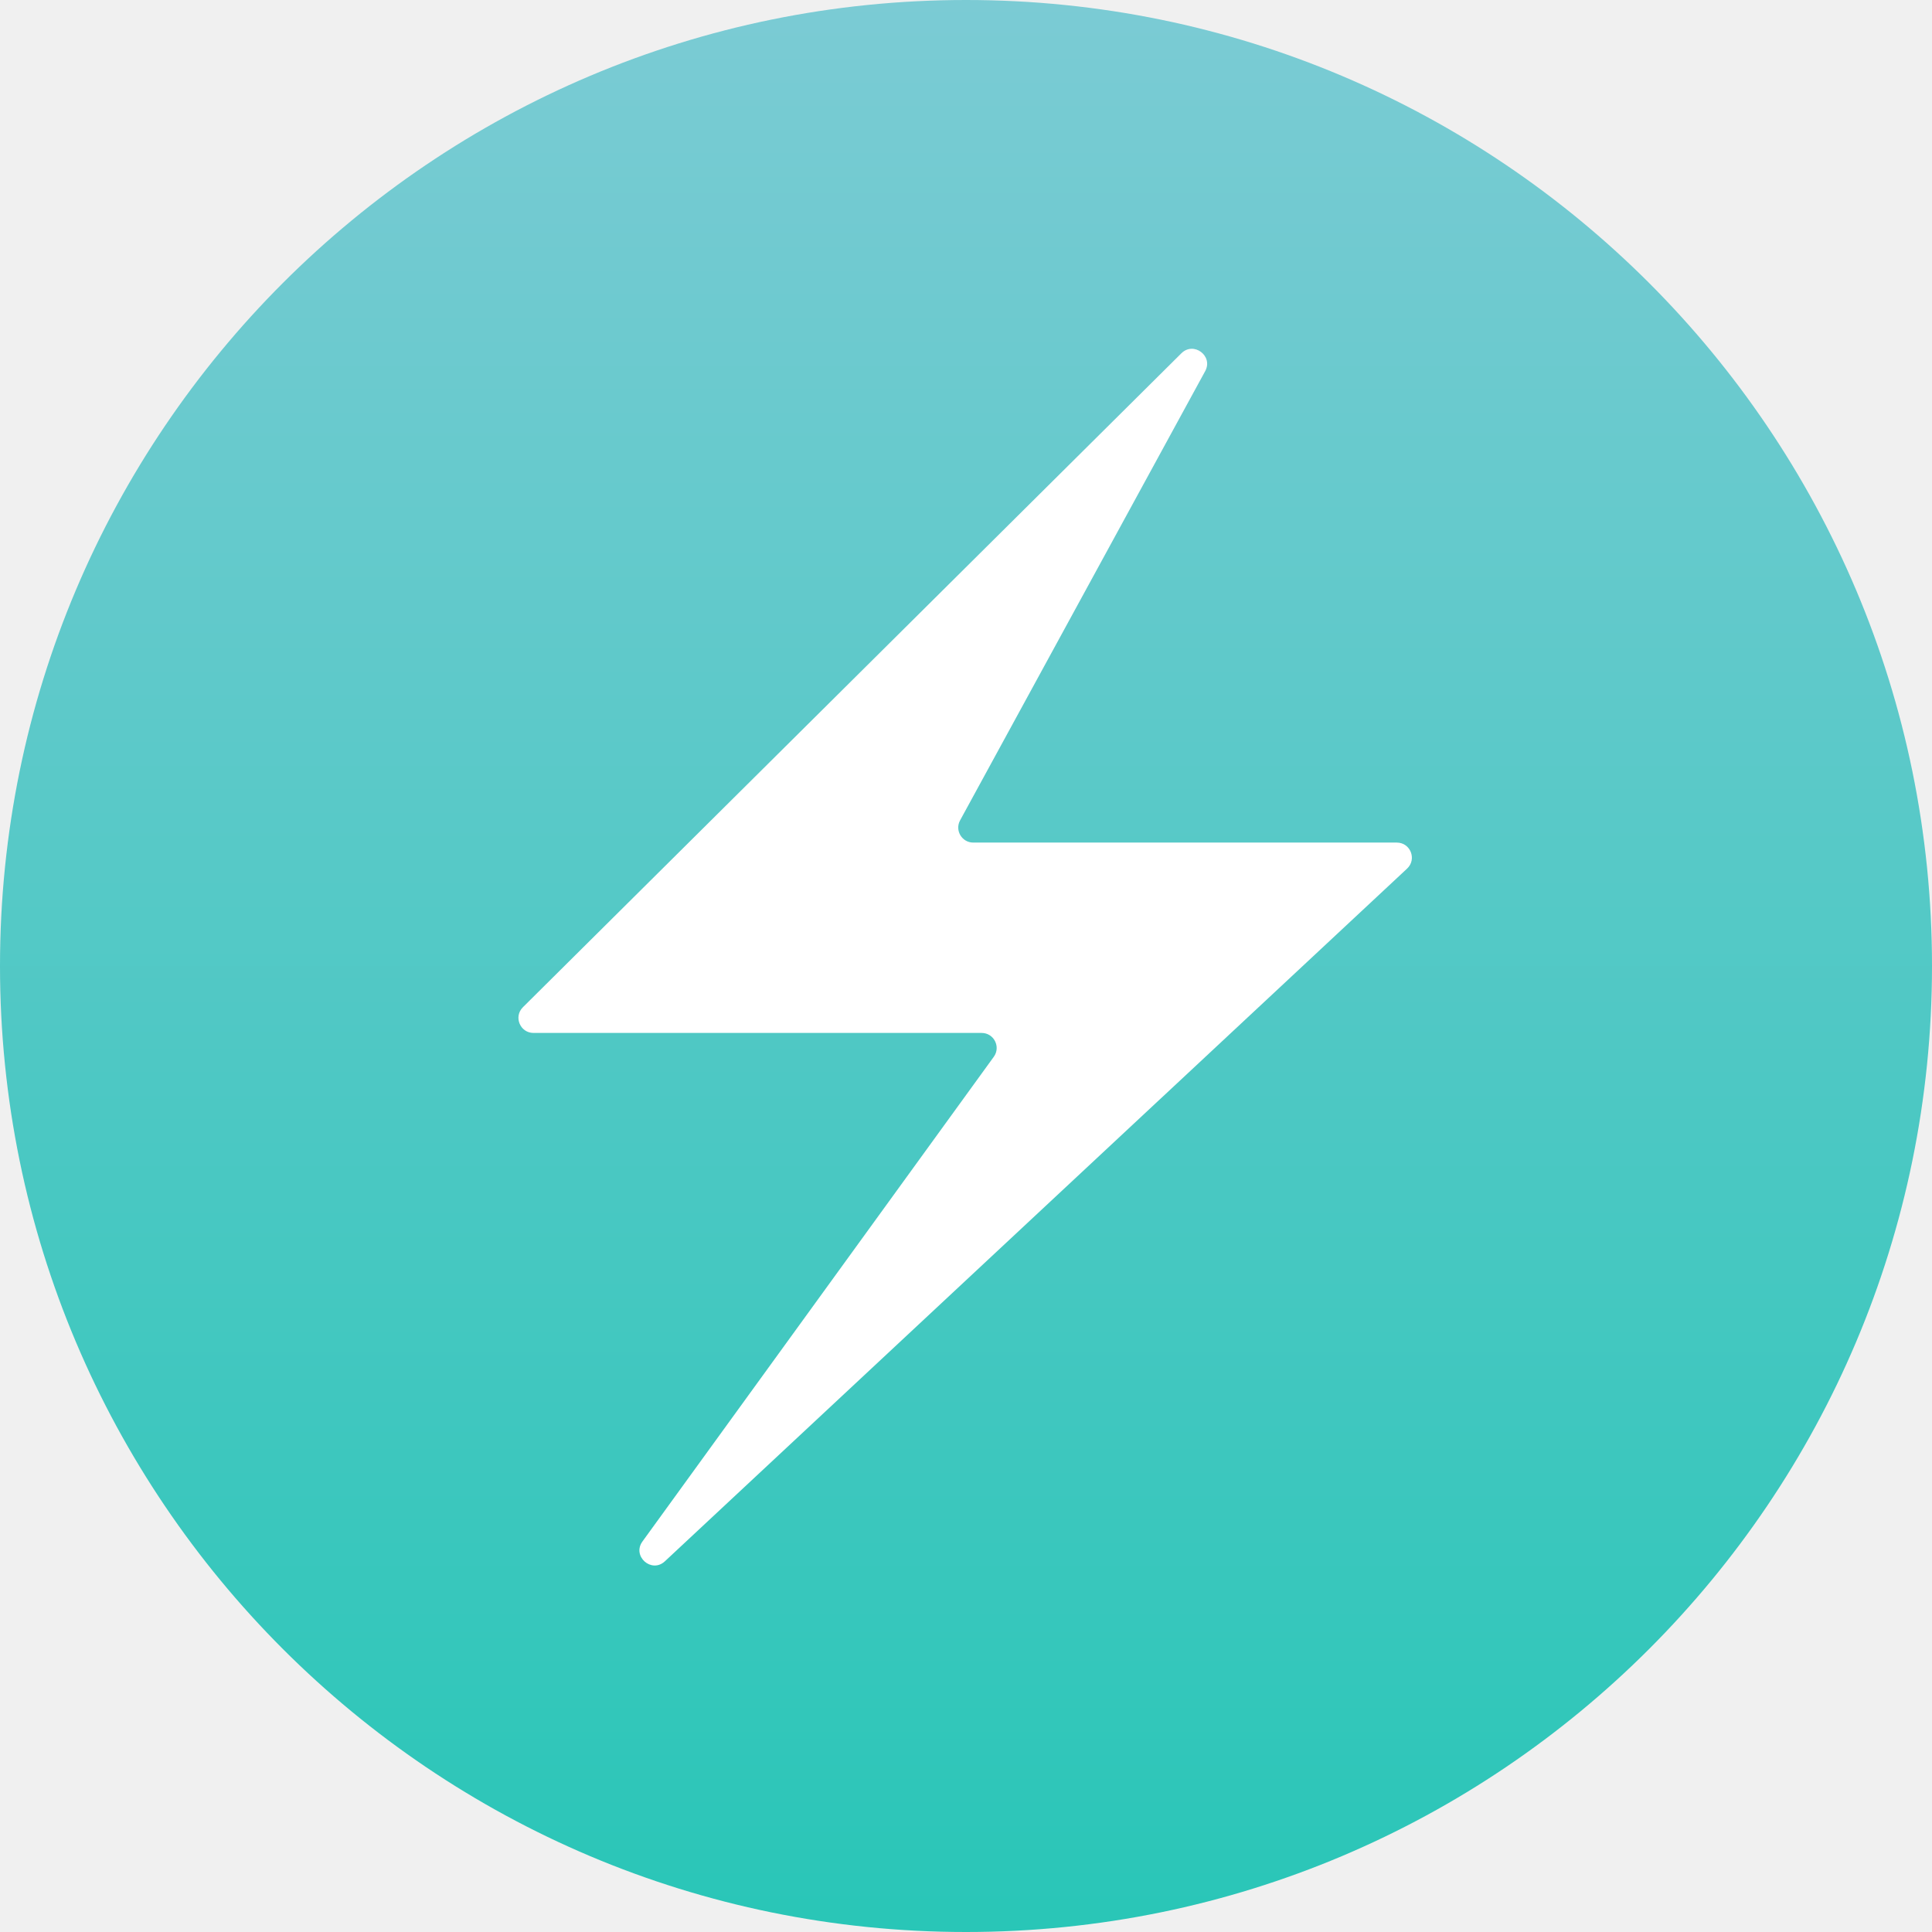
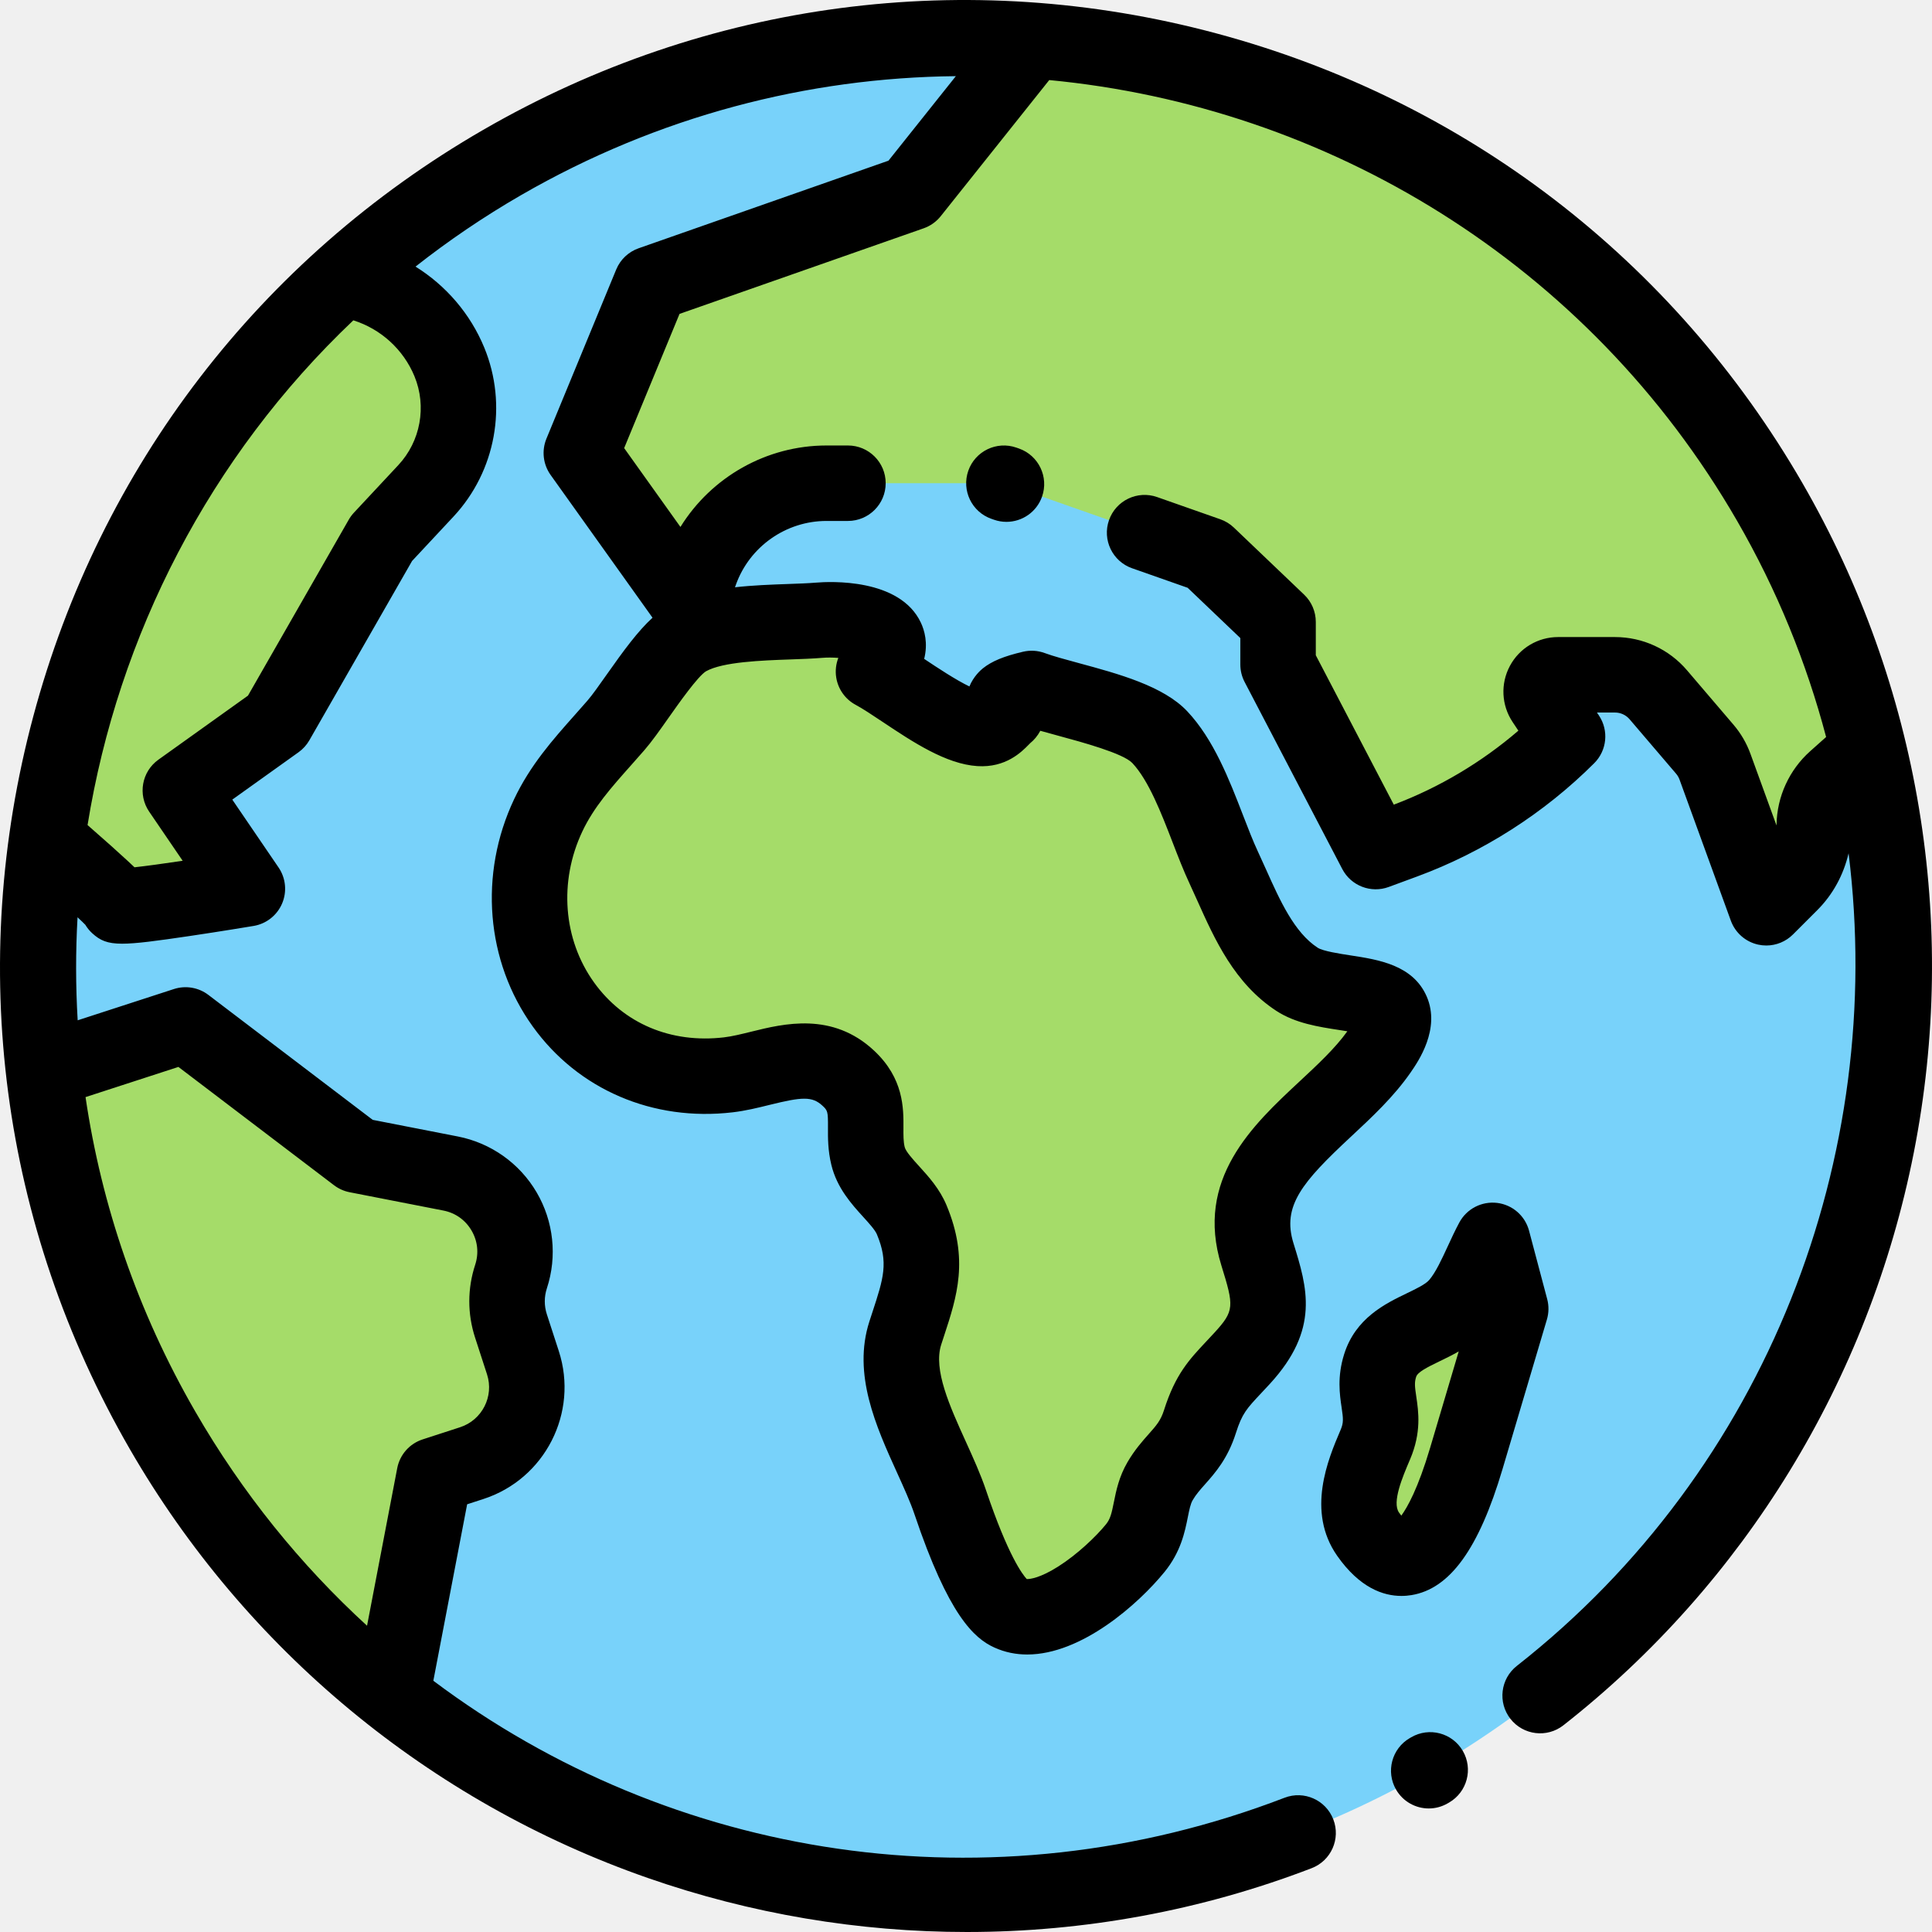
- <svg xmlns="http://www.w3.org/2000/svg" width="582" height="582" viewBox="0 0 582 582" fill="none">
-   <rect width="582" height="582" rx="291" fill="url(#paint0_linear)" />
-   <path d="M157.521 303.421L355.881 106.426C359.587 102.746 365.55 107.225 363.049 111.809L289.22 247.123C287.573 250.141 289.758 253.821 293.196 253.821H420.782C424.892 253.821 426.877 258.857 423.872 261.661L200.293 470.326C196.284 474.067 190.317 468.796 193.536 464.356L299.373 318.351C301.543 315.357 299.404 311.164 295.706 311.164H160.713C156.67 311.164 154.653 306.27 157.521 303.421Z" fill="white" />
-   <defs>
-     <linearGradient id="paint0_linear" x1="291" y1="0" x2="291" y2="582" gradientUnits="userSpaceOnUse">
-       <stop stop-color="#7BCBD4" />
-       <stop offset="1" stop-color="#29C6B7" />
-     </linearGradient>
-   </defs>
+ <svg xmlns="http://www.w3.org/2000/svg" version="1.1" id="Capa_1" x="0px" y="0px" viewBox="0 0 512 512" style="enable-background:new 0 0 512 512;" xml:space="preserve">
+   <path style="fill:#78D2FA;" d="M379.015,469.036c-117.63,67.914-268.042,27.611-335.956-90.019S15.447,110.973,133.078,43.06  S401.12,15.45,469.034,133.079S496.645,401.122,379.015,469.036z" />
+   <g>
+     <path style="fill:#A5DC69;" d="M273.404,182.451c-1.77,0.415-5.2,1.286-6.683,2.476c-1.852,1.485,1.042,3.416-0.015,4.262   c-1.825,1.46-3.148,4.108-7.055,3.858c-8.162-0.521-20.706-11.079-28.165-15.07c12.024-12.374-6.999-14.228-14.413-13.608   c-9.601,0.803-26.216-0.063-34.889,4.82c-6.019,3.389-14.109,17.455-18.958,23.042c-6.75,7.776-13.542,14.527-17.94,23.837   c-16.135,34.153,8.699,73.362,47.729,68.776c10.836-1.273,22.203-8.086,31.807,0.904c7.077,6.625,3.332,12.86,5.208,20.586   c1.624,6.686,9.027,10.799,11.589,16.939c4.913,11.77,1.802,19.131-1.705,29.987c-4.602,14.245,7.299,31.158,11.931,44.905   c2.332,6.922,9.129,26.306,15.802,29.339c10.492,4.77,26.937-9.535,33.202-17.229c4.898-6.015,3.299-12.125,6.589-17.757   c3.561-6.095,8.067-7.925,10.562-15.783c2.689-8.47,5.483-10.577,11.162-16.758c9.143-9.948,7.723-15.765,4.068-27.561   c-7.595-24.506,19.992-35.962,32.418-53.951c12.976-18.785-12.106-12.523-21.936-18.948c-10.107-6.606-14.524-19.161-19.394-29.569   c-4.872-10.409-8.903-26.051-16.97-34.601C301.133,188.764,282.229,185.71,273.404,182.451z" />
+     <path style="fill:#A5DC69;" d="M400.356,346.844c-3.921,13.214-7.841,26.428-11.762,39.642   c-2.741,9.238-12.432,39.458-26.028,20.101c-5.168-7.356-0.965-16.995,1.918-23.764c3.637-8.54-1.278-12.84,1.258-20.925   c2.908-9.267,14.872-9.584,20.533-16.102c3.948-4.544,6.383-11.769,9.268-17.089C397.149,334.754,398.753,340.798,400.356,346.844z   " />
+     <path style="fill:#A5DC69;" d="M469.034,133.079C426.674,59.71,352.218,16.429,273.641,10.721l-32.162,40.344l-68.931,24.166   l-18.492,44.828l28.525,39.959l3.032-8.448c5.063-14.105,18.434-23.512,33.419-23.512h47.013l54.04,18.99l18.613,17.768v11.286   l25.877,49.567l7.535-2.779c16.272-6,31.047-15.458,43.311-27.721l-6.247-9.372c-1.987-2.98,0.15-6.971,3.731-6.971h15.08   c4.416,0,8.61,1.934,11.478,5.292l12.319,14.423c1.174,1.374,2.091,2.948,2.709,4.646l13.594,37.383l6.471-6.471   c4.08-4.081,6.146-9.64,6.242-15.41c0.077-4.639,2.09-9.04,5.559-12.134l4.956-4.42c1.246-1.111,2.636-2.014,4.116-2.697   C490.042,176.703,481.317,154.354,469.034,133.079z" />
+     <path style="fill:#A5DC69;" d="M101.107,142.686l11.763-12.605c8.577-9.191,11.007-22.541,6.217-34.165l0,0   c-5.064-12.29-16.167-20.258-28.457-21.906c-43.44,39.398-70.449,92.367-78.219,148.474c9.184,8.028,18.795,16.622,18.74,17.379   c-0.106,1.449,34.409-4.338,34.409-4.338l-17.768-26.065l25.517-18.245L101.107,142.686z" />
+     <path style="fill:#A5DC69;" d="M125.025,387.739c11.088-3.602,17.156-15.511,13.554-26.598l-3.167-9.749   c-1.384-4.259-1.377-8.847,0.019-13.102l0,0c3.957-12.062-3.551-24.862-16.009-27.297l-24.853-4.857L49.17,271.619l-37.533,12.193   c3.686,32.595,13.973,64.981,31.421,95.204c16.138,27.951,36.94,51.525,60.846,70.33l11.184-58.379L125.025,387.739z" />
+   </g>
+   <path d="M373.997,460.388l-0.385,0.222c-4.776,2.771-6.401,8.89-3.631,13.667c1.855,3.197,5.21,4.983,8.658,4.983  c1.702,0,3.43-0.437,5.009-1.353l0.385-0.222c4.776-2.771,6.401-8.89,3.631-13.667C384.894,459.244,378.776,457.617,373.997,460.388  z" />
+   <path d="M477.694,128.08C443.512,68.875,388.321,26.526,322.287,8.832C256.255-8.862,187.283,0.219,128.078,34.4  S26.524,123.773,8.831,189.806s-8.613,135.006,25.568,194.21c30.661,53.107,79.393,93.468,137.219,113.646  c27.411,9.564,56.026,14.337,84.597,14.337c31.065,0,62.074-5.646,91.385-16.912c5.155-1.981,7.727-7.766,5.745-12.921  c-1.982-5.155-7.768-7.73-12.921-5.745c-78.02,29.987-162.482,16.362-225.585-31.004l8.959-46.765l4.317-1.402  c16.313-5.3,25.273-22.884,19.975-39.198l-3.168-9.749c-0.733-2.256-0.729-4.641,0.01-6.895c2.779-8.472,1.786-17.741-2.725-25.433  s-12.116-13.084-20.867-14.795l-22.57-4.41l-43.548-33.11c-2.609-1.984-6.024-2.563-9.142-1.551l-25.496,8.282  c-0.541-9.119-0.549-18.235-0.035-27.303c1.006,0.937,1.661,1.574,2.064,1.992c0.499,0.831,1.117,1.593,1.841,2.253  c2.082,1.896,3.968,2.756,7.928,2.756c3.639-0.001,9.026-0.726,17.921-2.04c8.436-1.247,16.828-2.652,16.911-2.666  c3.363-0.563,6.206-2.803,7.544-5.938c1.338-3.136,0.985-6.737-0.936-9.555l-12.261-17.984l17.562-12.558  c1.17-0.837,2.146-1.916,2.861-3.164l27.223-47.525l10.973-11.758c11.213-12.018,14.413-29.601,8.151-44.797  c-3.694-8.963-10.146-16.425-18.216-21.454c8.74-6.871,18.059-13.215,27.963-18.932c36.338-20.98,75.994-31.147,115.233-31.536  l-17.856,22.399L169.24,65.795c-2.689,0.942-4.849,2.988-5.935,5.623l-18.492,44.828c-1.313,3.185-0.896,6.819,1.105,9.623  l27.008,37.832c-3.868,3.529-7.633,8.669-12.13,15.051c-1.972,2.799-3.834,5.442-5.121,6.924c-1.119,1.29-2.239,2.55-3.349,3.798  c-5.809,6.535-11.815,13.294-16.082,22.322c-9.382,19.859-7.487,42.941,4.945,60.239c12.021,16.725,31.839,25.227,52.991,22.739  c3.446-0.404,6.659-1.199,9.768-1.969c8.573-2.121,11.289-2.333,14.039,0.241c1.338,1.253,1.461,1.49,1.434,5.738  c-0.019,2.704-0.04,6.068,0.892,9.909c1.493,6.145,5.353,10.392,8.452,13.804c1.541,1.695,3.135,3.449,3.626,4.626  c3.119,7.474,1.761,11.613-1.215,20.683c-0.255,0.776-0.515,1.568-0.776,2.38c-4.521,13.995,1.781,27.877,7.341,40.124  c1.806,3.977,3.511,7.731,4.628,11.049c8.991,26.679,15.731,32.789,21.14,35.249c2.833,1.288,5.765,1.853,8.727,1.852  c14.415-0.001,29.457-13.385,36.367-21.87c4.34-5.328,5.409-10.663,6.189-14.56c0.389-1.938,0.695-3.468,1.279-4.468  c0.894-1.53,1.947-2.716,3.28-4.218c2.681-3.019,6.017-6.775,8.179-13.584c1.642-5.172,2.835-6.44,6.786-10.648  c0.688-0.731,1.421-1.513,2.208-2.369c13.319-14.493,9.889-25.564,6.256-37.286c-3.057-9.863,2.29-16.171,15.218-28.21  c5.604-5.219,11.398-10.615,15.877-17.098c1.96-2.838,7.923-11.471,4.233-20.028c-3.617-8.39-12.81-9.8-20.196-10.932  c-2.917-0.448-7.325-1.124-8.728-2.041c-6.187-4.045-9.972-12.487-13.633-20.652c-0.729-1.625-1.448-3.229-2.177-4.786  c-1.3-2.778-2.599-6.139-3.974-9.697c-3.638-9.416-7.761-20.089-14.78-27.529c-6.309-6.685-18.202-9.905-28.695-12.747  c-3.529-0.955-6.86-1.857-9.057-2.668c-1.841-0.68-3.839-0.803-5.746-0.355c-5.107,1.197-8.293,2.516-10.659,4.412  c-0.625,0.501-2.476,2.146-3.56,4.79c-3.661-1.757-8.695-5.112-11.793-7.177c-0.064-0.043-0.129-0.086-0.193-0.129  c1.044-4.178,0.099-7.531-0.891-9.625c-5.587-11.816-24.129-10.891-27.787-10.58c-2.078,0.174-4.707,0.267-7.488,0.365  c-4.368,0.155-9.196,0.329-13.973,0.865l0.246-0.686c3.626-10.103,13.274-16.892,24.008-16.892h5.684  c5.522,0,9.999-4.478,9.999-9.999c0-5.522-4.478-9.999-9.999-9.999h-5.684c-15.936,0-30.529,8.387-38.708,21.588l-14.915-20.893  l14.674-35.569L244.787,60.5c1.774-0.622,3.338-1.732,4.511-3.203l28.762-36.079c73.494,6.991,142.674,48.197,182.316,116.859  c10.559,18.289,18.37,37.543,23.563,57.236l-4.239,3.78c-5.533,4.937-8.775,12.018-8.899,19.429  c-0.001,0.081-0.003,0.161-0.006,0.241l-6.906-18.992c-1.029-2.834-2.545-5.433-4.503-7.724l-12.319-14.423  c-4.776-5.591-11.73-8.796-19.081-8.796h-15.079c-5.353,0-10.245,2.932-12.77,7.649c-2.525,4.718-2.249,10.416,0.72,14.868  l1.526,2.291c-9.744,8.379-21.014,15.084-33.014,19.606L348.7,173.649v-8.833c0-2.732-1.118-5.347-3.095-7.232l-18.613-17.769  c-1.027-0.98-2.251-1.73-3.59-2.201l-16.756-5.888c-5.213-1.834-10.919,0.909-12.749,6.118c-1.831,5.211,0.908,10.918,6.118,12.749  l14.724,5.175l13.962,13.327v7.008c0,1.611,0.39,3.199,1.136,4.628l25.877,49.567c2.327,4.46,7.609,6.498,12.323,4.754l7.535-2.778  c17.505-6.456,33.73-16.841,46.922-30.031c3.37-3.371,3.894-8.65,1.249-12.617l-0.532-0.799h4.775c1.493,0,2.906,0.651,3.876,1.787  l12.319,14.423c0.397,0.465,0.704,0.991,0.914,1.568l13.595,37.383c1.168,3.212,3.896,5.604,7.23,6.344  c0.72,0.159,1.445,0.237,2.166,0.237c2.623,0,5.176-1.033,7.07-2.929l6.471-6.471c4.098-4.099,6.919-9.285,8.267-15.034  c10.008,80.205-21.441,163.173-87.915,215.347c-4.345,3.409-5.103,9.694-1.692,14.039c3.409,4.345,9.693,5.103,14.039,1.692  c47.992-37.667,80.962-91.542,92.837-151.701C519.15,244.773,508.685,181.758,477.694,128.08z M47.283,282.747l41.233,31.351  c1.219,0.927,2.633,1.561,4.135,1.854l24.852,4.856c3.172,0.62,5.818,2.496,7.453,5.284c1.635,2.787,1.979,6.012,0.973,9.083  c-2.07,6.313-2.08,12.99-0.027,19.307l3.168,9.748c1.893,5.826-1.309,12.107-7.134,14l-9.937,3.229  c-3.467,1.126-6.045,4.05-6.73,7.628l-7.998,41.749c-17.583-16.093-33.021-35.113-45.552-56.818  C36.43,347.541,26.878,319.3,22.668,290.744L47.283,282.747z M21.173,240.48c0.028,0.434,0.083,0.865,0.166,1.291  C21.258,241.369,21.202,240.936,21.173,240.48z M109.841,99.723c3.29,7.983,1.608,17.221-4.282,23.535l-11.763,12.603  c-0.525,0.563-0.984,1.185-1.367,1.853L65.717,184.35l-23.741,16.976c-4.422,3.162-5.508,9.275-2.446,13.767l8.879,13.024  c-5.118,0.762-9.711,1.39-12.765,1.723c-0.587-0.563-1.201-1.134-1.836-1.724c-2.377-2.208-5.68-5.157-10.604-9.466  c8.121-50.263,32.341-97.615,70.433-133.76C100.932,87.185,106.917,92.627,109.841,99.723z M209.459,174.757  c3.029-0.107,5.891-0.209,8.447-0.423c1.349-0.113,2.847-0.092,4.26,0.018c-0.631,1.62-0.836,3.398-0.562,5.162  c0.481,3.103,2.394,5.798,5.162,7.279c1.876,1.004,4.487,2.745,7.251,4.588c7.815,5.21,16.675,11.115,24.996,11.645  c7.568,0.491,11.779-3.822,13.583-5.66c0.144-0.146,0.28-0.292,0.424-0.425c1.016-0.828,1.968-1.938,2.676-3.277  c1.599,0.457,3.279,0.912,5.001,1.379c5.921,1.603,16.941,4.587,19.377,7.167c4.325,4.585,7.696,13.312,10.671,21.011  c1.503,3.891,2.923,7.563,4.516,10.968c0.684,1.461,1.357,2.966,2.041,4.49c4.614,10.292,9.844,21.958,20.939,29.21  c5.031,3.289,11.198,4.234,16.64,5.069c0.658,0.101,1.412,0.217,2.178,0.343c-3.23,4.506-7.829,8.788-12.688,13.313  c-12.379,11.528-27.785,25.876-20.69,48.765c3.349,10.808,3.505,11.976-1.88,17.834c-0.734,0.799-1.418,1.527-2.059,2.209  c-4.612,4.91-8.255,8.788-11.271,18.288c-0.876,2.759-2.011,4.037-4.072,6.357c-1.648,1.856-3.701,4.168-5.595,7.408  c-2.268,3.882-3.018,7.62-3.619,10.623c-0.593,2.955-0.929,4.438-2.089,5.863c-2.641,3.242-7.567,7.95-12.624,11.163  c-4.7,2.984-7.444,3.392-8.379,3.336c-1.067-1.144-4.932-6.152-10.772-23.486c-1.44-4.276-3.438-8.676-5.37-12.931  c-4.259-9.38-8.662-19.08-6.52-25.709c0.253-0.782,0.503-1.546,0.749-2.293c3.422-10.43,6.652-20.279,0.668-34.619  c-1.822-4.367-4.723-7.558-7.28-10.374c-1.655-1.821-3.53-3.885-3.819-5.073c-0.352-1.449-0.341-3.122-0.328-5.059  c0.034-5.225,0.086-13.12-7.763-20.47c-11.066-10.358-23.97-7.167-32.51-5.055c-2.623,0.648-5.101,1.262-7.297,1.52  c-14.048,1.646-26.59-3.654-34.42-14.55c-8.191-11.397-9.38-26.734-3.102-40.024c3.039-6.431,7.63-11.598,12.946-17.578  c1.161-1.307,2.333-2.625,3.505-3.975c1.95-2.248,4.096-5.292,6.365-8.515c2.711-3.848,7.755-11.007,9.945-12.369  C191.549,175.392,201.901,175.025,209.459,174.757z" />
+   <path d="M374.048,422.722c10.2-1.667,17.868-12.277,24.134-33.393l11.762-39.642c0.522-1.762,0.55-3.634,0.078-5.41l-4.811-18.134  c-1.051-3.96-4.411-6.878-8.478-7.364c-4.072-0.476-8.021,1.56-9.976,5.161c-1.096,2.02-2.083,4.16-3.037,6.229  c-1.605,3.481-3.265,7.081-4.992,9.068c-0.97,1.116-3.462,2.319-5.87,3.481c-5.757,2.778-13.642,6.583-16.654,16.185  c-1.87,5.956-1.172,10.668-0.662,14.108c0.441,2.983,0.543,4.017-0.256,5.893l-0.1,0.233c-3.183,7.469-9.105,21.374-0.801,33.195  c5.925,8.436,12.155,10.605,16.996,10.605C372.327,422.94,373.221,422.857,374.048,422.722z M370.749,400.839  c-1.911-2.722,0.945-9.426,2.835-13.863l0.101-0.234c3.048-7.154,2.233-12.648,1.64-16.66c-0.381-2.569-0.517-3.673-0.04-5.19  c0.392-1.247,2.735-2.457,6.265-4.161c1.565-0.756,3.288-1.587,5.027-2.593l-7.566,25.502c-3.194,10.766-6.02,15.792-7.651,18.02  C371.171,401.422,370.967,401.15,370.749,400.839z" />
+   <path d="M269.355,118.624c-5.207-1.824-10.917,0.915-12.745,6.126c-1.828,5.212,0.915,10.917,6.126,12.745l0.674,0.236  c1.095,0.384,2.211,0.566,3.31,0.566c4.128,0,7.992-2.577,9.436-6.692c1.828-5.212-0.915-10.917-6.126-12.745L269.355,118.624z" />
+   <g>
+ </g>
+   <g>
+ </g>
+   <g>
+ </g>
+   <g>
+ </g>
+   <g>
+ </g>
+   <g>
+ </g>
+   <g>
+ </g>
+   <g>
+ </g>
+   <g>
+ </g>
+   <g>
+ </g>
+   <g>
+ </g>
+   <g>
+ </g>
+   <g>
+ </g>
+   <g>
+ </g>
+   <g>
+ </g>
</svg>
